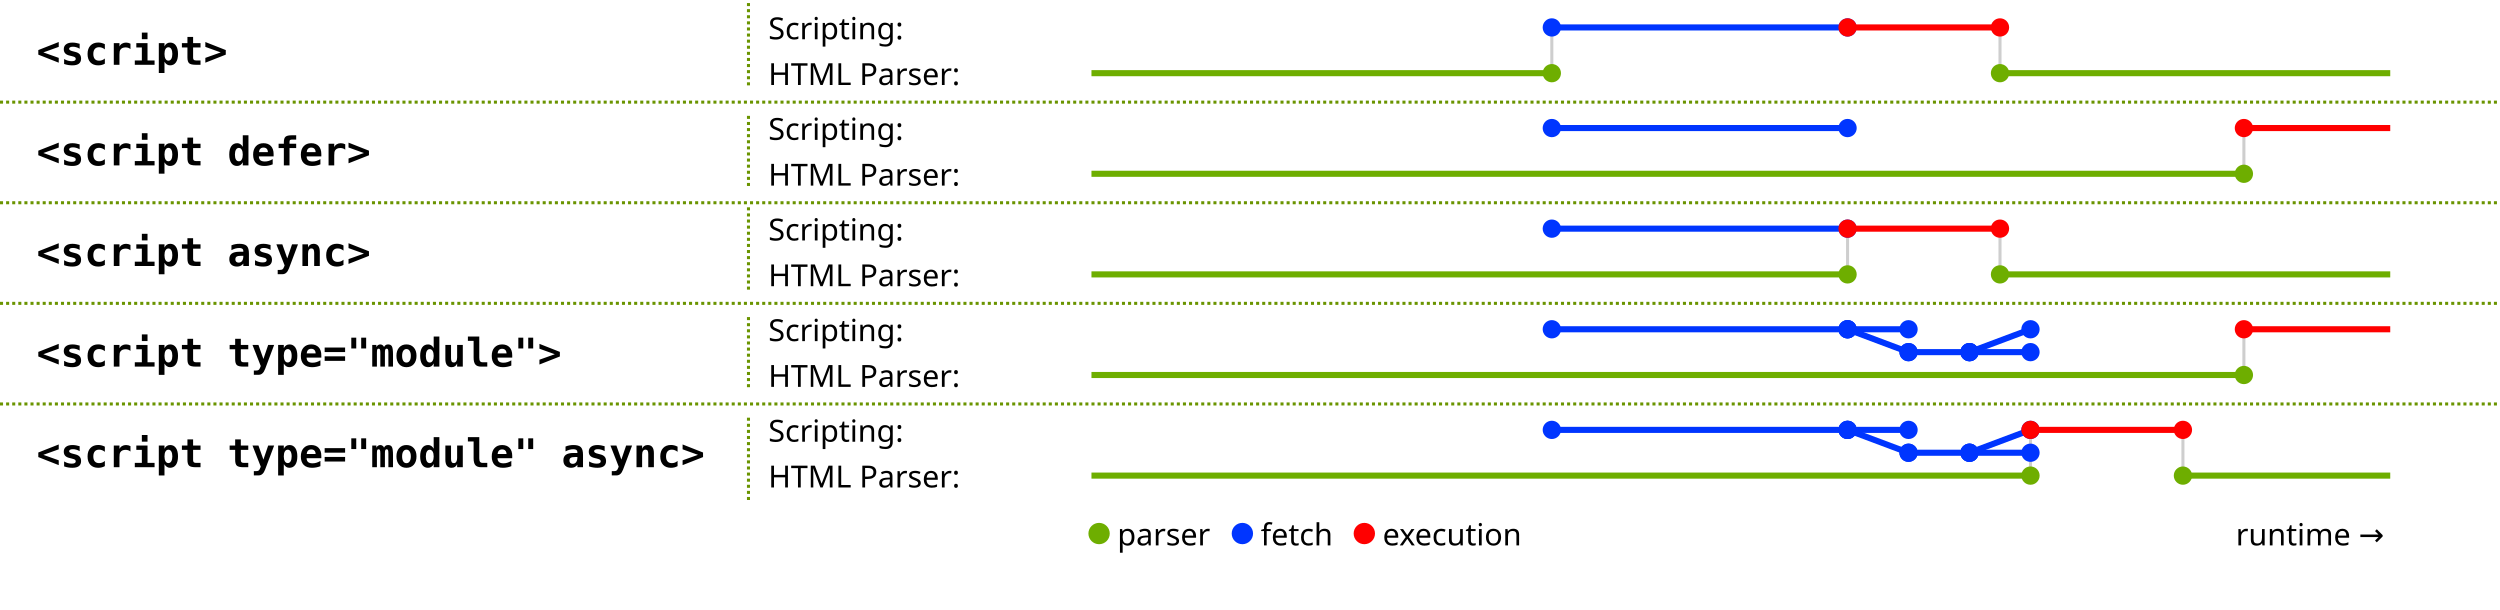
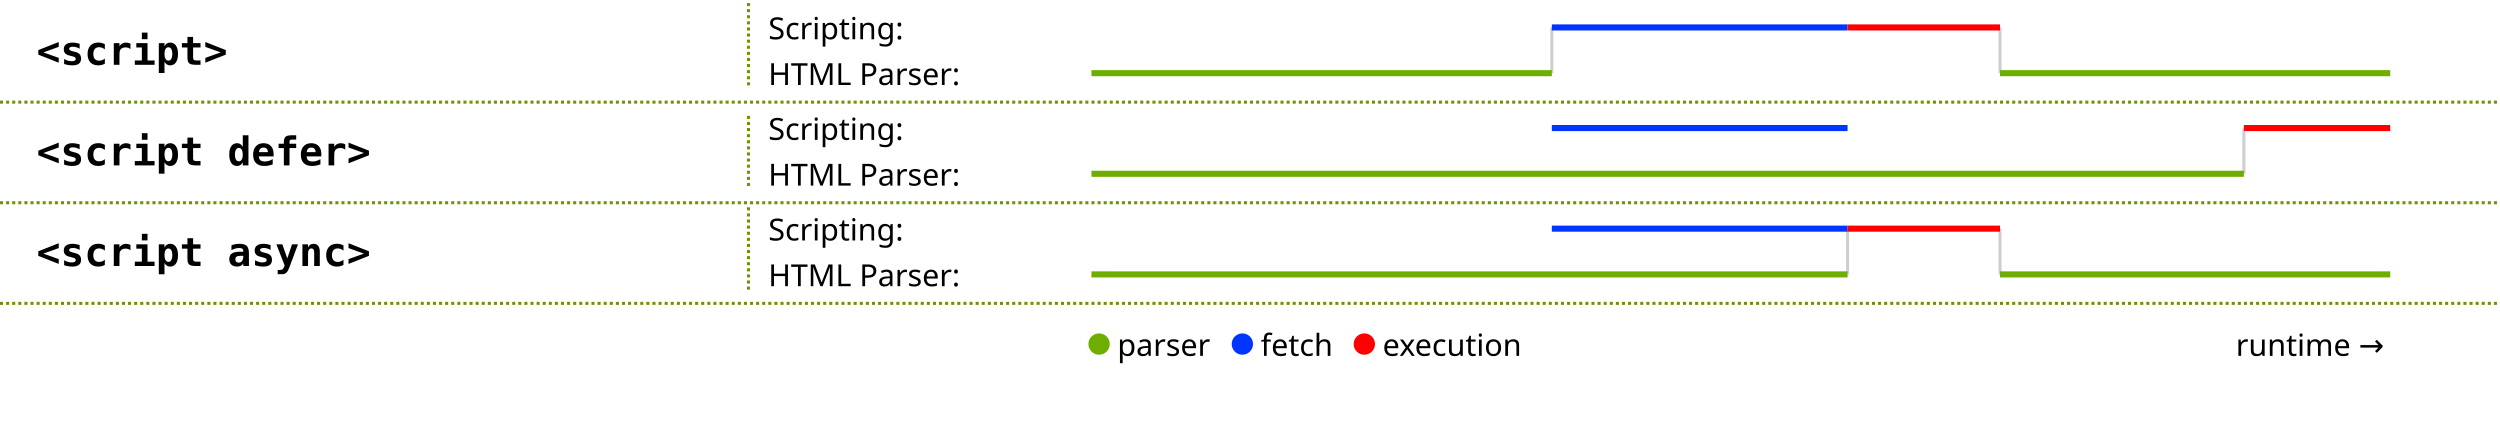
- <svg xmlns="http://www.w3.org/2000/svg" viewBox="0 0 820 200">
+ <svg xmlns="http://www.w3.org/2000/svg" width="820" height="140">
  <style>
+   
    .dividers {
      stroke: rgb(106, 148, 0);
      stroke-dasharray: 1, 1;
    }

    .tag {
      dominant-baseline: central;
      font-family: monospace;
      font-weight: bold;
      font-size: 13px;
    }

    .label {
      dominant-baseline: central;
      font-family: sans-serif;
      font-size: 10px;
    }

    .parser {
      stroke: rgb(110, 174, 0);
      fill: rgb(110, 174, 0);
    }

    .fetch {
      stroke: rgb(0, 53, 255);
      fill: rgb(0, 53, 255);
    }

    .execution {
      stroke: rgb(255, 0, 0);
      fill: rgb(255, 0, 0);
    }

    .progress {
      stroke-width: 2;
    }

    .progress.parser:not(.first) {
      marker-start: url(#parser-marker);
    }
    .progress.parser:not(.last) {
      marker-end: url(#parser-marker);
    }

    .progress.fetch:not(.first) {
      marker-start: url(#fetch-marker);
    }
    .progress.fetch:not(.last) {
      marker-end: url(#fetch-marker);
    }

    .progress.execution:not(.first) {
      marker-start: url(#execution-marker);
    }
    .progress.execution:not(.last) {
      marker-end: url(#execution-marker);
    }

    marker &gt; circle {
      stroke-width: 0;
    }

    .connector {
      stroke: rgb(206, 206, 206);
      stroke-width: 1;
    }
-   </style>
-   <g class="dividers">
-     <line x1="0" x2="820" y1="33.5" y2="33.5" />
-     <line x1="0" x2="820" y1="66.5" y2="66.5" />
-     <line x1="0" x2="820" y1="99.5" y2="99.5" />
-     <line x1="0" x2="820" y1="132.5" y2="132.5" />
-     <line x1="245.5" x2="245.5" y1="1" y2="29" />
-     <line x1="245.5" x2="245.5" y1="38" y2="62" />
-     <line x1="245.5" x2="245.5" y1="68" y2="95" />
-     <line x1="245.5" x2="245.5" y1="104" y2="128" />
-     <line x1="245.5" x2="245.5" y1="137" y2="165" />
+   
+  </style>
+   <g display="inline">
+     <g class="dividers" id="svg_4">
+       <line x1="0" x2="820" y1="33.5" y2="33.5" id="svg_5" />
+       <line x1="0" x2="820" y1="66.5" y2="66.5" id="svg_6" />
+       <line x1="0" x2="820" y1="99.5" y2="99.5" id="svg_7" />
+       <line x1="245.5" x2="245.5" y1="1" y2="29" id="svg_9" />
+       <line x1="245.5" x2="245.5" y1="38" y2="62" id="svg_10" />
+       <line x1="245.5" x2="245.5" y1="68" y2="95" id="svg_11" />
+     </g>
+     <g id="svg_14">
+       <text x="12" y="16.75" class="tag" id="svg_15">&lt;script&gt;</text>
+       <g id="svg_16">
+         <text x="252" y="9" class="label" id="svg_17">Scripting:</text>
+         <text x="252" y="24" class="label" id="svg_18">HTML Parser:</text>
+         <line x1="509" x2="509" y1="9" y2="24" class="connector" id="svg_19" />
+         <line x1="656" x2="656" y1="9" y2="24" class="connector" id="svg_20" />
+         <line x1="358" x2="509" y1="24" y2="24" class="parser progress first" id="svg_21" />
+         <line x1="509" x2="606" y1="9" y2="9" class="fetch progress" id="svg_22" />
+         <line x1="606" x2="656" y1="9" y2="9" class="execution progress" id="svg_23" />
+         <line x1="656" x2="784" y1="24" y2="24" class="parser progress last" id="svg_24" />
+       </g>
+     </g>
+     <g id="svg_25">
+       <text x="12" y="49.75" class="tag" id="svg_26">&lt;script defer&gt;</text>
+       <g id="svg_27">
+         <text x="252" y="42" class="label" id="svg_28">Scripting:</text>
+         <text x="252" y="57" class="label" id="svg_29">HTML Parser:</text>
+         <line x1="736" x2="736" y1="42" y2="57" class="connector" id="svg_30" />
+         <line x1="358" x2="736" y1="57" y2="57" class="parser progress first" id="svg_31" />
+         <line x1="509" x2="606" y1="42" y2="42" class="fetch progress" id="svg_32" />
+         <line x1="736" x2="784" y1="42" y2="42" class="execution progress last" id="svg_33" />
+       </g>
+     </g>
+     <g id="svg_34">
+       <text x="12" y="82.75" class="tag" id="svg_35">&lt;script async&gt;</text>
+       <g id="svg_36">
+         <text x="252" y="75" class="label" id="svg_37">Scripting:</text>
+         <text x="252" y="90" class="label" id="svg_38">HTML Parser:</text>
+         <line x1="606" x2="606" y1="75" y2="90" class="connector" id="svg_39" />
+         <line x1="656" x2="656" y1="75" y2="90" class="connector" id="svg_40" />
+         <line x1="358" x2="606" y1="90" y2="90" class="parser progress first" id="svg_41" />
+         <line x1="509" x2="606" y1="75" y2="75" class="fetch progress" id="svg_42" />
+         <line x1="606" x2="656" y1="75" y2="75" class="execution progress" id="svg_43" />
+         <line x1="656" x2="784" y1="90" y2="90" class="parser progress last" id="svg_44" />
+       </g>
+     </g>
+     <g class="legend" id="svg_75">
+       <circle cx="360.5" cy="112.85" r="3" class="parser" id="svg_76" />
+       <text x="366.5" y="112.85" class="label" id="svg_77">parser</text>
+       <circle cx="407.5" cy="112.85" r="3" class="fetch" id="svg_78" />
+       <text x="413.5" y="112.85" class="label" id="svg_79">fetch</text>
+       <circle cx="447.5" cy="112.85" r="3" class="execution" id="svg_80" />
+       <text x="453.5" y="112.85" class="label" id="svg_81">execution</text>
+     </g>
+     <text x="782" y="112.85" text-anchor="end" class="label" id="svg_82">runtime →</text>
  </g>
-   <defs>
-     <marker id="parser-marker" markerWidth="3" markerHeight="3" refX="1.5" refY="1.5">
-       <circle cx="1.5" cy="1.5" r="1.5" class="parser" />
-     </marker>
-     <marker id="fetch-marker" markerWidth="3" markerHeight="3" refX="1.5" refY="1.5">
-       <circle cx="1.5" cy="1.5" r="1.5" class="fetch" />
-     </marker>
-     <marker id="execution-marker" markerWidth="3" markerHeight="3" refX="1.5" refY="1.5">
-       <circle cx="1.5" cy="1.5" r="1.5" class="execution" />
-     </marker>
-   </defs>
-   <g>
-     <text x="12" y="16.75" class="tag">&lt;script&gt;</text>
-     <g transform="translate(252,0)">
-       <text x="0" y="9" class="label">Scripting:</text>
-       <text x="0" y="24" class="label">HTML Parser:</text>
-       <line x1="257" x2="257" y1="9" y2="24" class="connector" />
-       <line x1="404" x2="404" y1="9" y2="24" class="connector" />
-       <line x1="106" x2="257" y1="24" y2="24" class="parser progress first" />
-       <line x1="257" x2="354" y1="9" y2="9" class="fetch progress" />
-       <line x1="354" x2="404" y1="9" y2="9" class="execution progress" />
-       <line x1="404" x2="532" y1="24" y2="24" class="parser progress last" />
-     </g>
-   </g>
-   <g transform="translate(0,33)">
-     <text x="12" y="16.75" class="tag">&lt;script defer&gt;</text>
-     <g transform="translate(252,0)">
-       <text x="0" y="9" class="label">Scripting:</text>
-       <text x="0" y="24" class="label">HTML Parser:</text>
-       <line x1="484" x2="484" y1="9" y2="24" class="connector" />
-       <line x1="106" x2="484" y1="24" y2="24" class="parser progress first" />
-       <line x1="257" x2="354" y1="9" y2="9" class="fetch progress" />
-       <line x1="484" x2="532" y1="9" y2="9" class="execution progress last" />
-     </g>
-   </g>
-   <g transform="translate(0,66)">
-     <text x="12" y="16.75" class="tag">&lt;script async&gt;</text>
-     <g transform="translate(252,0)">
-       <text x="0" y="9" class="label">Scripting:</text>
-       <text x="0" y="24" class="label">HTML Parser:</text>
-       <line x1="354" x2="354" y1="9" y2="24" class="connector" />
-       <line x1="404" x2="404" y1="9" y2="24" class="connector" />
-       <line x1="106" x2="354" y1="24" y2="24" class="parser progress first" />
-       <line x1="257" x2="354" y1="9" y2="9" class="fetch progress" />
-       <line x1="354" x2="404" y1="9" y2="9" class="execution progress" />
-       <line x1="404" x2="532" y1="24" y2="24" class="parser progress last" />
-     </g>
-   </g>
-   <g transform="translate(0,99)">
-     <text x="12" y="16.75" class="tag">&lt;script type="module"&gt;</text>
-     <g transform="translate(252,0)">
-       <text x="0" y="9" class="label">Scripting:</text>
-       <text x="0" y="24" class="label">HTML Parser:</text>
-       <line x1="484" x2="484" y1="9" y2="24" class="connector" />
-       <line x1="106" x2="484" y1="24" y2="24" class="parser progress first" />
-       <line x1="257" x2="354" y1="9" y2="9" class="fetch progress" />
-       <line x1="354" x2="374" y1="9" y2="9" class="fetch progress" />
-       <line x1="354" x2="374" y1="9" y2="16.5" class="fetch progress" />
-       <line x1="374" x2="394" y1="16.5" y2="16.5" class="fetch progress" />
-       <line x1="394" x2="414" y1="16.5" y2="16.5" class="fetch progress" />
-       <line x1="394" x2="414" y1="16.5" y2="9" class="fetch progress" />
-       <line x1="484" x2="532" y1="9" y2="9" class="execution progress last" />
-     </g>
-   </g>
-   <g transform="translate(0,132)">
-     <text x="12" y="16.75" class="tag">&lt;script type="module" async&gt;</text>
-     <g transform="translate(252,0)">
-       <text x="0" y="9" class="label">Scripting:</text>
-       <text x="0" y="24" class="label">HTML Parser:</text>
-       <line x1="414" x2="414" y1="9" y2="24" class="connector" />
-       <line x1="464" x2="464" y1="9" y2="24" class="connector" />
-       <line x1="106" x2="414" y1="24" y2="24" class="parser progress first" />
-       <line x1="257" x2="354" y1="9" y2="9" class="fetch progress" />
-       <line x1="354" x2="374" y1="9" y2="9" class="fetch progress" />
-       <line x1="354" x2="374" y1="9" y2="16.5" class="fetch progress" />
-       <line x1="374" x2="394" y1="16.5" y2="16.5" class="fetch progress" />
-       <line x1="394" x2="414" y1="16.5" y2="16.5" class="fetch progress" />
-       <line x1="394" x2="414" y1="16.5" y2="9" class="fetch progress" />
-       <line x1="414" x2="464" y1="9" y2="9" class="execution progress" />
-       <line x1="464" x2="532" y1="24" y2="24" class="parser progress last" />
-     </g>
-   </g>
-   <g class="legend" transform="translate(357.5,172)">
-     <circle cx="3" cy="3" r="3" class="parser" />
-     <text x="9" y="3" class="label">parser</text>
-     <circle cx="50" cy="3" r="3" class="fetch" />
-     <text x="56" y="3" class="label">fetch</text>
-     <circle cx="90" cy="3" r="3" class="execution" />
-     <text x="96" y="3" class="label">execution</text>
-   </g>
-   <text x="782" y="175" text-anchor="end" class="label">runtime →</text>
</svg>
